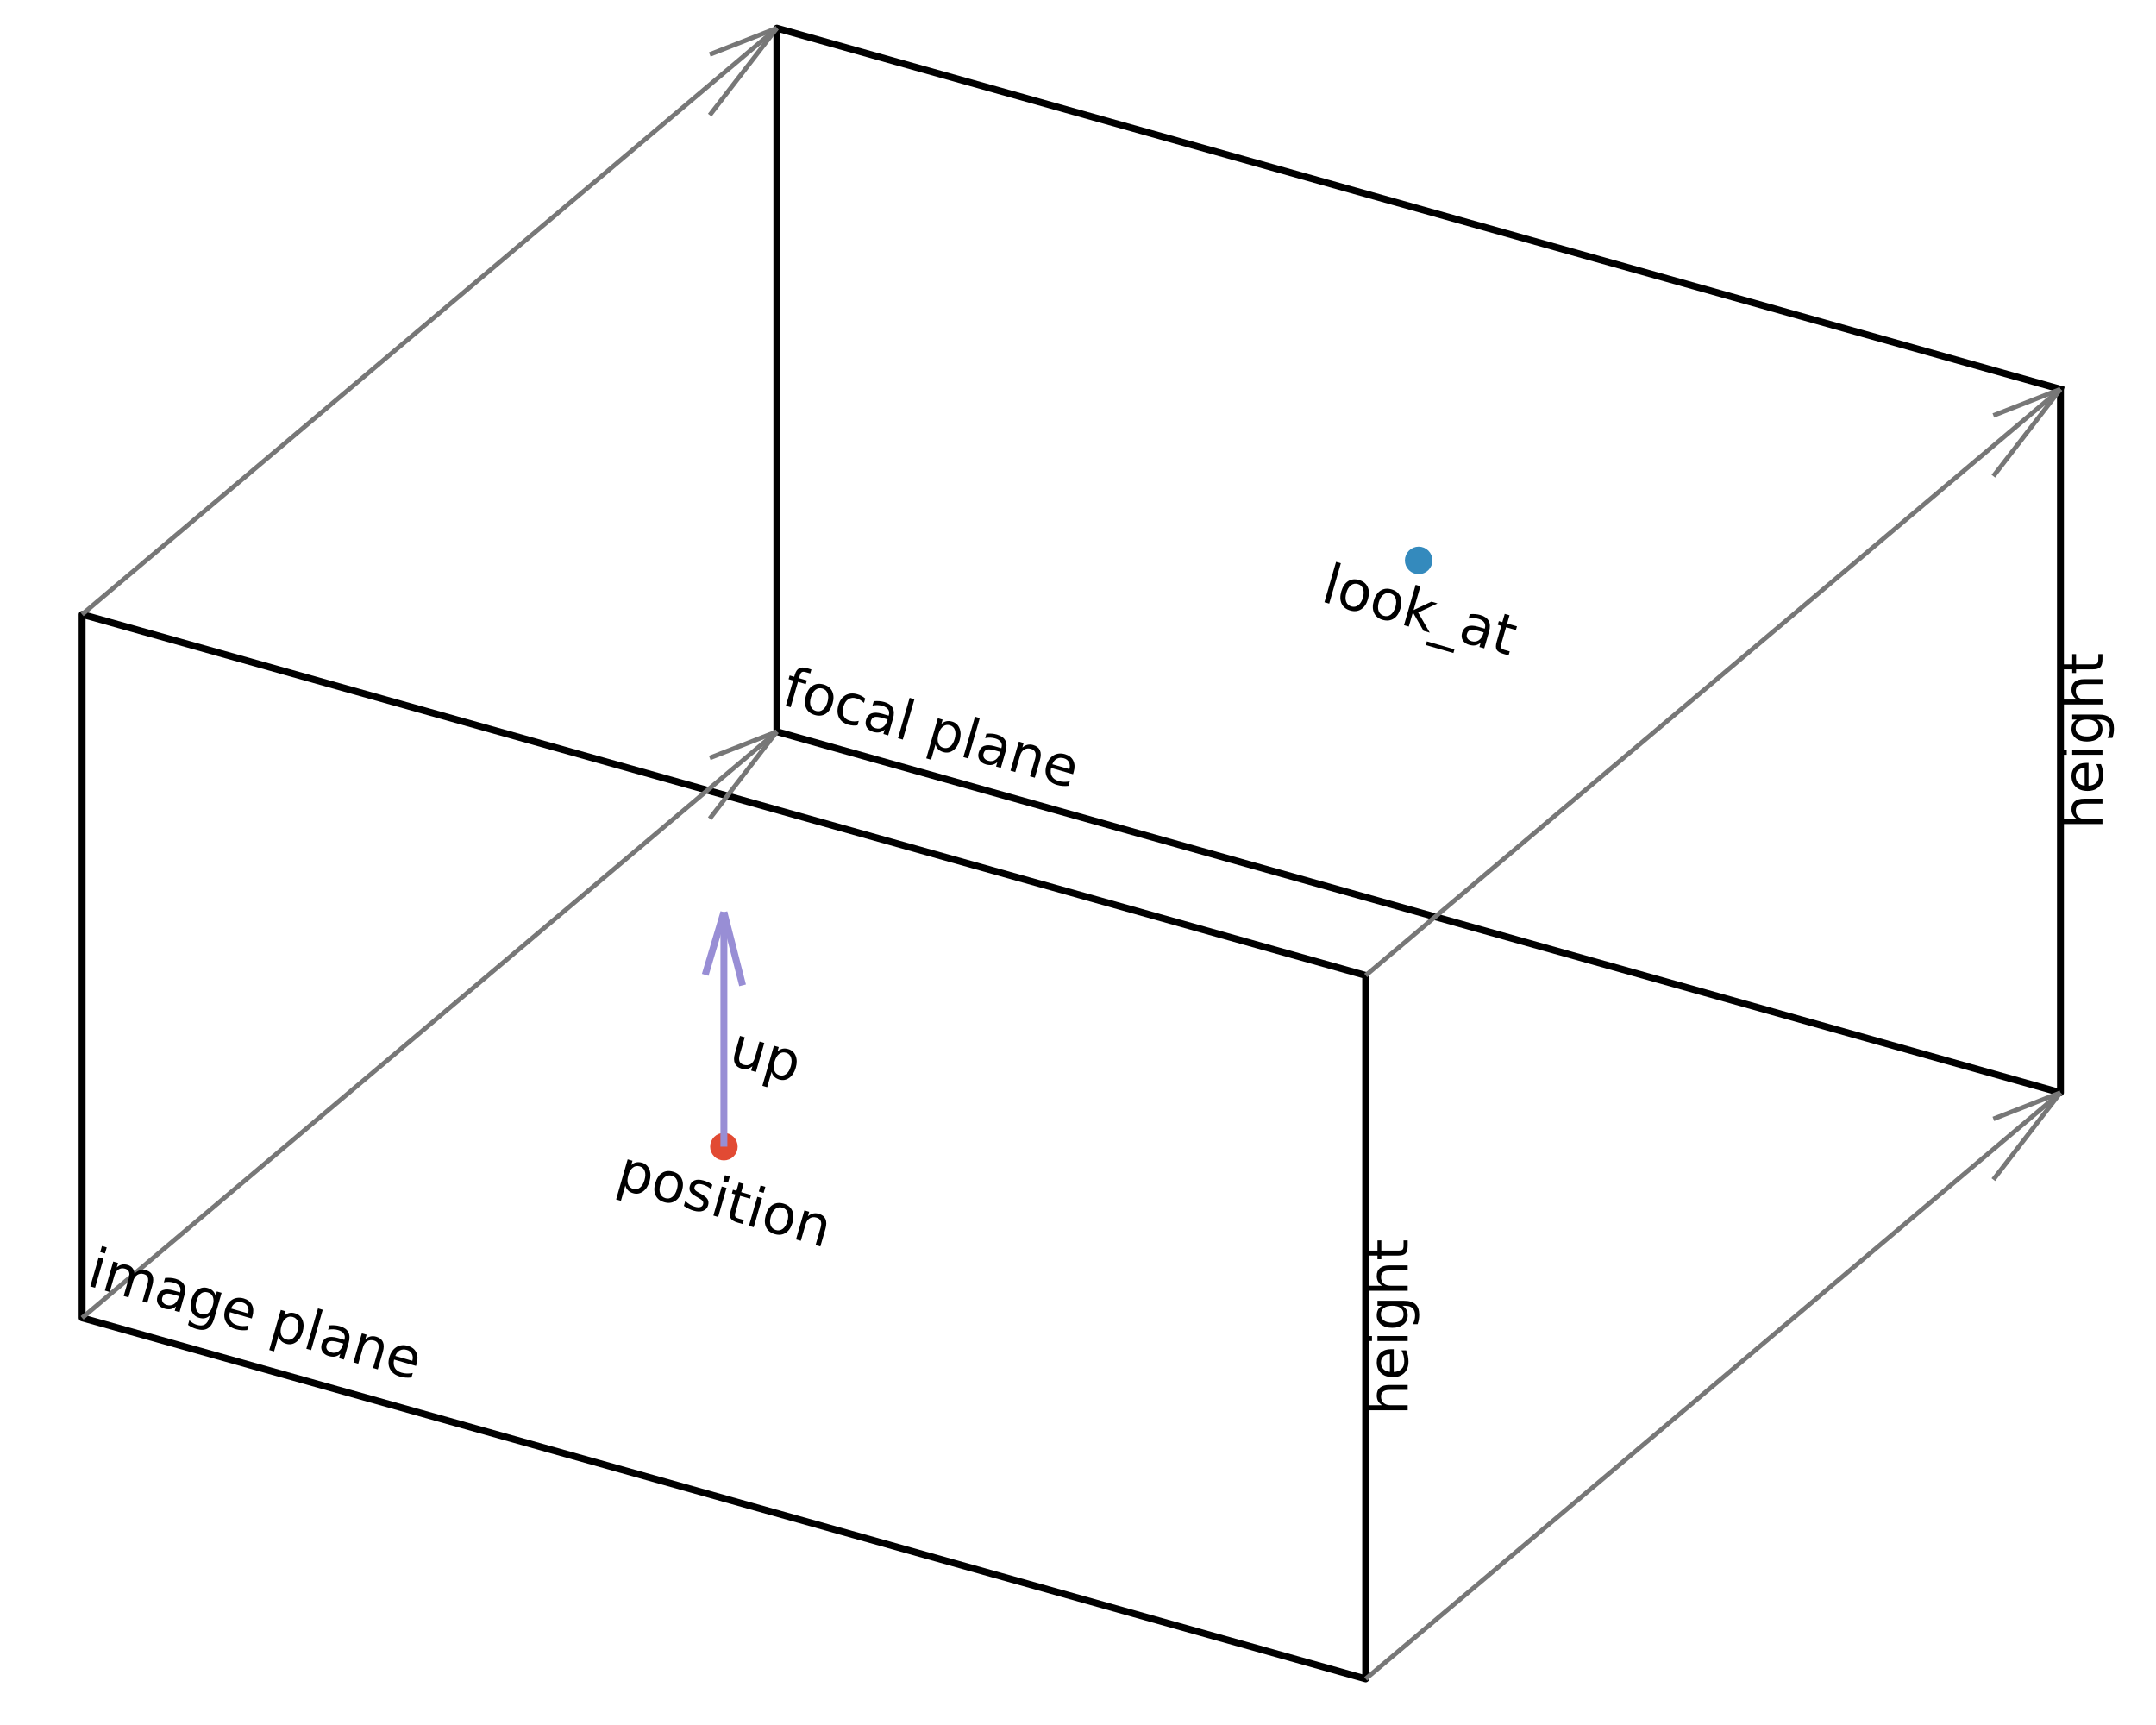
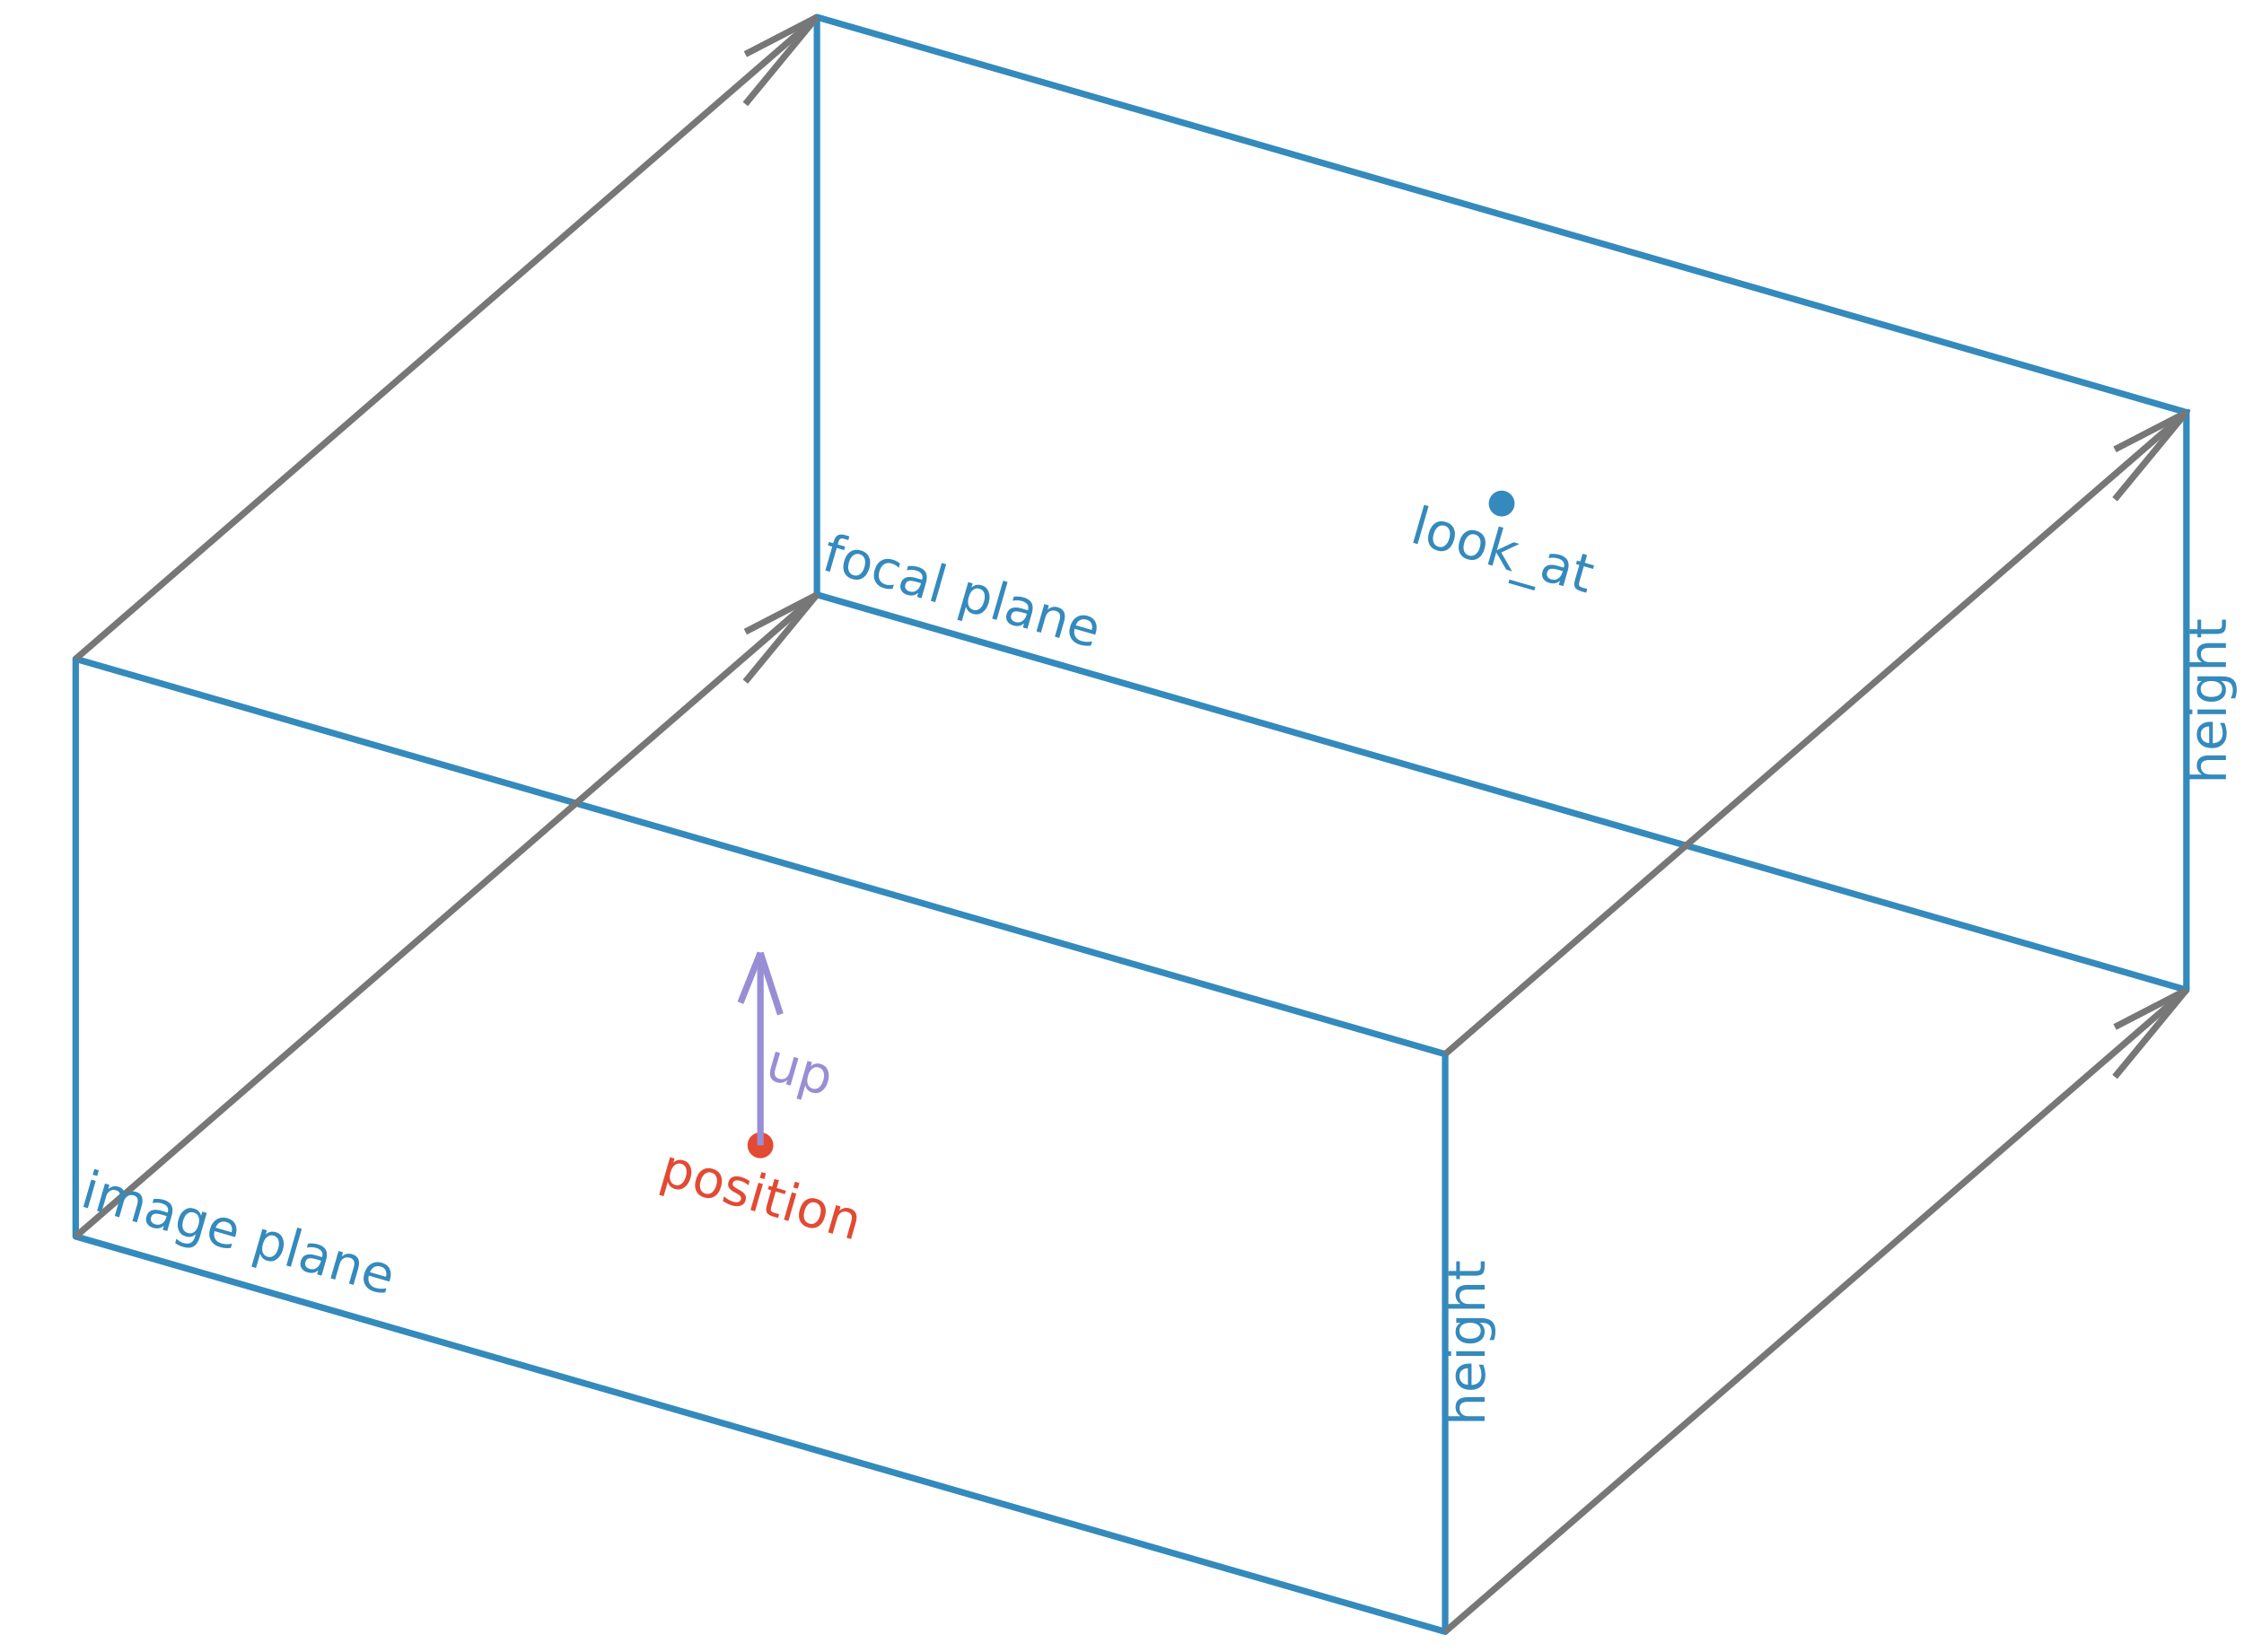
- <svg xmlns="http://www.w3.org/2000/svg" xmlns:xlink="http://www.w3.org/1999/xlink" height="374.4pt" version="1.1" viewBox="0 0 468 374.4" width="468pt">
+ <svg xmlns="http://www.w3.org/2000/svg" xmlns:xlink="http://www.w3.org/1999/xlink" width="518.4pt" height="381.6pt" viewBox="0 0 518.4 381.6" version="1.1">
  <defs>
-     <style type="text/css">
- *{stroke-linecap:butt;stroke-linejoin:round;}
-   </style>
+     <style type="text/css">*{stroke-linejoin: round; stroke-linecap: butt}</style>
  </defs>
  <g id="figure_1">
    <g id="patch_1">
-       <path d="M -54 464.4  L 504 464.4  L 504 -79.2  L -54 -79.2  z " style="fill:none;" />
+       <path style="fill: none" />
    </g>
    <g id="axes_1">
      <g id="Path3DCollection_1">
        <defs>
-           <path d="M 0 2.739  C 0.726 2.739 1.423 2.45 1.936 1.936  C 2.45 1.423 2.739 0.726 2.739 0  C 2.739 -0.726 2.45 -1.423 1.936 -1.936  C 1.423 -2.45 0.726 -2.739 0 -2.739  C -0.726 -2.739 -1.423 -2.45 -1.936 -1.936  C -2.45 -1.423 -2.739 -0.726 -2.739 0  C -2.739 0.726 -2.45 1.423 -1.936 1.936  C -1.423 2.45 -0.726 2.739 0 2.739  z " id="med61758d86" style="stroke:#348abd;stroke-width:0.5;" />
+           <path id="m98879385e6" d="M 0 2.739  C 0.726 2.739 1.423 2.45 1.936 1.936  C 2.45 1.423 2.739 0.726 2.739 0  C 2.739 -0.726 2.45 -1.423 1.936 -1.936  C 1.423 -2.45 0.726 -2.739 0 -2.739  C -0.726 -2.739 -1.423 -2.45 -1.936 -1.936  C -2.45 -1.423 -2.739 -0.726 -2.739 0  C -2.739 0.726 -2.45 1.423 -1.936 1.936  C -1.423 2.45 -0.726 2.739 0 2.739  z " style="stroke: #348abd; stroke-width: 0.5" />
        </defs>
-         <g clip-path="url(#p63aa42ad27)">
-           <use style="fill:#348abd;stroke:#348abd;stroke-width:0.5;" x="307.946" xlink:href="#med61758d86" y="121.636" />
+         <g clip-path="url(#p0e6ac58132)">
+           <use xlink:href="#m98879385e6" x="346.914" y="116.358" style="fill: #348abd; stroke: #348abd; stroke-width: 0.5" />
        </g>
      </g>
      <g id="line2d_1">
-         <path clip-path="url(#p63aa42ad27)" d="M 296.448 211.709  L 17.822 133.352  L 17.822 286.035  L 296.448 364.392  L 296.448 211.709  " style="fill:none;stroke:#000000;stroke-linecap:square;stroke-width:1.5;" />
+         <path d="M 333.858 243.588  L 17.483 152.258  L 17.483 285.729  L 333.858 377.059  L 333.858 243.588  " clip-path="url(#p0e6ac58132)" style="fill: none; stroke: #348abd; stroke-width: 1.5; stroke-linecap: square" />
      </g>
      <g id="line2d_2">
-         <path clip-path="url(#p63aa42ad27)" d="M 447.259 84.473  L 168.633 6.117  L 168.633 158.799  L 447.259 237.156  L 447.259 84.473  " style="fill:none;stroke:#000000;stroke-linecap:square;stroke-width:1.5;" />
+         <path d="M 505.101 95.287  L 188.726 3.957  L 188.726 137.428  L 505.101 228.758  L 505.101 95.287  " clip-path="url(#p0e6ac58132)" style="fill: none; stroke: #348abd; stroke-width: 1.5; stroke-linecap: square" />
      </g>
      <g id="Line3DCollection_1">
-         <path clip-path="url(#p63aa42ad27)" d="M 168.633 158.799  L 17.822 286.035  " style="fill:none;stroke:#777777;" />
-         <path clip-path="url(#p63aa42ad27)" d="M 168.633 158.799  L 154.066 177.675  " style="fill:none;stroke:#777777;" />
-         <path clip-path="url(#p63aa42ad27)" d="M 168.633 158.799  L 154.066 164.503  " style="fill:none;stroke:#777777;" />
+         <path d="M 188.726 137.428  L 17.483 285.729  " clip-path="url(#p0e6ac58132)" style="fill: none; stroke: #777777; stroke-width: 1.5" />
+         <path d="M 188.726 137.428  L 172.185 157.51  " clip-path="url(#p0e6ac58132)" style="fill: none; stroke: #777777; stroke-width: 1.5" />
+         <path d="M 188.726 137.428  L 172.185 145.996  " clip-path="url(#p0e6ac58132)" style="fill: none; stroke: #777777; stroke-width: 1.5" />
      </g>
      <g id="text_1">
-         <defs>
-           <path d="M 18.109 8.203  L 18.109 -20.797  L 9.078 -20.797  L 9.078 54.688  L 18.109 54.688  L 18.109 46.391  Q 20.953 51.266 25.266 53.625  Q 29.594 56 35.594 56  Q 45.562 56 51.781 48.094  Q 58.016 40.188 58.016 27.297  Q 58.016 14.406 51.781 6.484  Q 45.562 -1.422 35.594 -1.422  Q 29.594 -1.422 25.266 0.953  Q 20.953 3.328 18.109 8.203  z M 48.688 27.297  Q 48.688 37.203 44.609 42.844  Q 40.531 48.484 33.406 48.484  Q 26.266 48.484 22.188 42.844  Q 18.109 37.203 18.109 27.297  Q 18.109 17.391 22.188 11.75  Q 26.266 6.109 33.406 6.109  Q 40.531 6.109 44.609 11.75  Q 48.688 17.391 48.688 27.297  z " id="DejaVuSans-112" />
-           <path d="M 30.609 48.391  Q 23.391 48.391 19.188 42.75  Q 14.984 37.109 14.984 27.297  Q 14.984 17.484 19.156 11.844  Q 23.344 6.203 30.609 6.203  Q 37.797 6.203 41.984 11.859  Q 46.188 17.531 46.188 27.297  Q 46.188 37.016 41.984 42.703  Q 37.797 48.391 30.609 48.391  z M 30.609 56  Q 42.328 56 49.016 48.375  Q 55.719 40.766 55.719 27.297  Q 55.719 13.875 49.016 6.219  Q 42.328 -1.422 30.609 -1.422  Q 18.844 -1.422 12.172 6.219  Q 5.516 13.875 5.516 27.297  Q 5.516 40.766 12.172 48.375  Q 18.844 56 30.609 56  z " id="DejaVuSans-111" />
-           <path d="M 44.281 53.078  L 44.281 44.578  Q 40.484 46.531 36.375 47.5  Q 32.281 48.484 27.875 48.484  Q 21.188 48.484 17.844 46.438  Q 14.5 44.391 14.5 40.281  Q 14.5 37.156 16.891 35.375  Q 19.281 33.594 26.516 31.984  L 29.594 31.297  Q 39.156 29.25 43.188 25.516  Q 47.219 21.781 47.219 15.094  Q 47.219 7.469 41.188 3.016  Q 35.156 -1.422 24.609 -1.422  Q 20.219 -1.422 15.453 -0.562  Q 10.688 0.297 5.422 2  L 5.422 11.281  Q 10.406 8.688 15.234 7.391  Q 20.062 6.109 24.812 6.109  Q 31.156 6.109 34.562 8.281  Q 37.984 10.453 37.984 14.406  Q 37.984 18.062 35.516 20.016  Q 33.062 21.969 24.703 23.781  L 21.578 24.516  Q 13.234 26.266 9.516 29.906  Q 5.812 33.547 5.812 39.891  Q 5.812 47.609 11.281 51.797  Q 16.75 56 26.812 56  Q 31.781 56 36.172 55.266  Q 40.578 54.547 44.281 53.078  z " id="DejaVuSans-115" />
-           <path d="M 9.422 54.688  L 18.406 54.688  L 18.406 0  L 9.422 0  z M 9.422 75.984  L 18.406 75.984  L 18.406 64.594  L 9.422 64.594  z " id="DejaVuSans-105" />
-           <path d="M 18.312 70.219  L 18.312 54.688  L 36.812 54.688  L 36.812 47.703  L 18.312 47.703  L 18.312 18.016  Q 18.312 11.328 20.141 9.422  Q 21.969 7.516 27.594 7.516  L 36.812 7.516  L 36.812 0  L 27.594 0  Q 17.188 0 13.234 3.875  Q 9.281 7.766 9.281 18.016  L 9.281 47.703  L 2.688 47.703  L 2.688 54.688  L 9.281 54.688  L 9.281 70.219  z " id="DejaVuSans-116" />
-           <path d="M 54.891 33.016  L 54.891 0  L 45.906 0  L 45.906 32.719  Q 45.906 40.484 42.875 44.328  Q 39.844 48.188 33.797 48.188  Q 26.516 48.188 22.312 43.547  Q 18.109 38.922 18.109 30.906  L 18.109 0  L 9.078 0  L 9.078 54.688  L 18.109 54.688  L 18.109 46.188  Q 21.344 51.125 25.703 53.562  Q 30.078 56 35.797 56  Q 45.219 56 50.047 50.172  Q 54.891 44.344 54.891 33.016  z " id="DejaVuSans-110" />
-         </defs>
-         <g transform="translate(133.3835 257.6322)rotate(-343.8979)scale(0.12 -0.12)">
-           <use xlink:href="#DejaVuSans-112" />
-           <use x="63.477" xlink:href="#DejaVuSans-111" />
-           <use x="124.658" xlink:href="#DejaVuSans-115" />
-           <use x="176.758" xlink:href="#DejaVuSans-105" />
-           <use x="204.541" xlink:href="#DejaVuSans-116" />
-           <use x="243.75" xlink:href="#DejaVuSans-105" />
-           <use x="271.533" xlink:href="#DejaVuSans-111" />
-           <use x="332.715" xlink:href="#DejaVuSans-110" />
+         <g style="fill: #e24a33" transform="translate(151.9186 273.419) rotate(16.10211) scale(0.12 -0.12)">
+           <defs>
+             <path id="DejaVuSans-70" d="M 1159 525  L 1159 -1331  L 581 -1331  L 581 3500  L 1159 3500  L 1159 2969  Q 1341 3281 1617 3432  Q 1894 3584 2278 3584  Q 2916 3584 3314 3078  Q 3713 2572 3713 1747  Q 3713 922 3314 415  Q 2916 -91 2278 -91  Q 1894 -91 1617 61  Q 1341 213 1159 525  z M 3116 1747  Q 3116 2381 2855 2742  Q 2594 3103 2138 3103  Q 1681 3103 1420 2742  Q 1159 2381 1159 1747  Q 1159 1113 1420 752  Q 1681 391 2138 391  Q 2594 391 2855 752  Q 3116 1113 3116 1747  z " transform="scale(0.015625)" />
+             <path id="DejaVuSans-6f" d="M 1959 3097  Q 1497 3097 1228 2736  Q 959 2375 959 1747  Q 959 1119 1226 758  Q 1494 397 1959 397  Q 2419 397 2687 759  Q 2956 1122 2956 1747  Q 2956 2369 2687 2733  Q 2419 3097 1959 3097  z M 1959 3584  Q 2709 3584 3137 3096  Q 3566 2609 3566 1747  Q 3566 888 3137 398  Q 2709 -91 1959 -91  Q 1206 -91 779 398  Q 353 888 353 1747  Q 353 2609 779 3096  Q 1206 3584 1959 3584  z " transform="scale(0.015625)" />
+             <path id="DejaVuSans-73" d="M 2834 3397  L 2834 2853  Q 2591 2978 2328 3040  Q 2066 3103 1784 3103  Q 1356 3103 1142 2972  Q 928 2841 928 2578  Q 928 2378 1081 2264  Q 1234 2150 1697 2047  L 1894 2003  Q 2506 1872 2764 1633  Q 3022 1394 3022 966  Q 3022 478 2636 193  Q 2250 -91 1575 -91  Q 1294 -91 989 -36  Q 684 19 347 128  L 347 722  Q 666 556 975 473  Q 1284 391 1588 391  Q 1994 391 2212 530  Q 2431 669 2431 922  Q 2431 1156 2273 1281  Q 2116 1406 1581 1522  L 1381 1569  Q 847 1681 609 1914  Q 372 2147 372 2553  Q 372 3047 722 3315  Q 1072 3584 1716 3584  Q 2034 3584 2315 3537  Q 2597 3491 2834 3397  z " transform="scale(0.015625)" />
+             <path id="DejaVuSans-69" d="M 603 3500  L 1178 3500  L 1178 0  L 603 0  L 603 3500  z M 603 4863  L 1178 4863  L 1178 4134  L 603 4134  L 603 4863  z " transform="scale(0.015625)" />
+             <path id="DejaVuSans-74" d="M 1172 4494  L 1172 3500  L 2356 3500  L 2356 3053  L 1172 3053  L 1172 1153  Q 1172 725 1289 603  Q 1406 481 1766 481  L 2356 481  L 2356 0  L 1766 0  Q 1100 0 847 248  Q 594 497 594 1153  L 594 3053  L 172 3053  L 172 3500  L 594 3500  L 594 4494  L 1172 4494  z " transform="scale(0.015625)" />
+             <path id="DejaVuSans-6e" d="M 3513 2113  L 3513 0  L 2938 0  L 2938 2094  Q 2938 2591 2744 2837  Q 2550 3084 2163 3084  Q 1697 3084 1428 2787  Q 1159 2491 1159 1978  L 1159 0  L 581 0  L 581 3500  L 1159 3500  L 1159 2956  Q 1366 3272 1645 3428  Q 1925 3584 2291 3584  Q 2894 3584 3203 3211  Q 3513 2838 3513 2113  z " transform="scale(0.015625)" />
+           </defs>
+           <use xlink:href="#DejaVuSans-70" />
+           <use xlink:href="#DejaVuSans-6f" x="63.477" />
+           <use xlink:href="#DejaVuSans-73" x="124.658" />
+           <use xlink:href="#DejaVuSans-69" x="176.758" />
+           <use xlink:href="#DejaVuSans-74" x="204.541" />
+           <use xlink:href="#DejaVuSans-69" x="243.75" />
+           <use xlink:href="#DejaVuSans-6f" x="271.533" />
+           <use xlink:href="#DejaVuSans-6e" x="332.715" />
        </g>
      </g>
      <g id="text_2">
-         <defs>
-           <path d="M 9.422 75.984  L 18.406 75.984  L 18.406 0  L 9.422 0  z " id="DejaVuSans-108" />
-           <path d="M 9.078 75.984  L 18.109 75.984  L 18.109 31.109  L 44.922 54.688  L 56.391 54.688  L 27.391 29.109  L 57.625 0  L 45.906 0  L 18.109 26.703  L 18.109 0  L 9.078 0  z " id="DejaVuSans-107" />
-           <path d="M 50.984 -16.609  L 50.984 -23.578  L -0.984 -23.578  L -0.984 -16.609  z " id="DejaVuSans-95" />
-           <path d="M 34.281 27.484  Q 23.391 27.484 19.188 25  Q 14.984 22.516 14.984 16.5  Q 14.984 11.719 18.141 8.906  Q 21.297 6.109 26.703 6.109  Q 34.188 6.109 38.703 11.406  Q 43.219 16.703 43.219 25.484  L 43.219 27.484  z M 52.203 31.203  L 52.203 0  L 43.219 0  L 43.219 8.297  Q 40.141 3.328 35.547 0.953  Q 30.953 -1.422 24.312 -1.422  Q 15.922 -1.422 10.953 3.297  Q 6 8.016 6 15.922  Q 6 25.141 12.172 29.828  Q 18.359 34.516 30.609 34.516  L 43.219 34.516  L 43.219 35.406  Q 43.219 41.609 39.141 45  Q 35.062 48.391 27.688 48.391  Q 23 48.391 18.547 47.266  Q 14.109 46.141 10.016 43.891  L 10.016 52.203  Q 14.938 54.109 19.578 55.047  Q 24.219 56 28.609 56  Q 40.484 56 46.344 49.844  Q 52.203 43.703 52.203 31.203  z " id="DejaVuSans-97" />
-         </defs>
-         <g transform="translate(286.405 130.3967)rotate(-343.8979)scale(0.12 -0.12)">
-           <use xlink:href="#DejaVuSans-108" />
-           <use x="27.783" xlink:href="#DejaVuSans-111" />
-           <use x="88.965" xlink:href="#DejaVuSans-111" />
-           <use x="150.146" xlink:href="#DejaVuSans-107" />
-           <use x="208.057" xlink:href="#DejaVuSans-95" />
-           <use x="258.057" xlink:href="#DejaVuSans-97" />
-           <use x="319.336" xlink:href="#DejaVuSans-116" />
+         <g style="fill: #348abd" transform="translate(325.3726 125.118) rotate(16.10211) scale(0.12 -0.12)">
+           <defs>
+             <path id="DejaVuSans-6c" d="M 603 4863  L 1178 4863  L 1178 0  L 603 0  L 603 4863  z " transform="scale(0.015625)" />
+             <path id="DejaVuSans-6b" d="M 581 4863  L 1159 4863  L 1159 1991  L 2875 3500  L 3609 3500  L 1753 1863  L 3688 0  L 2938 0  L 1159 1709  L 1159 0  L 581 0  L 581 4863  z " transform="scale(0.015625)" />
+             <path id="DejaVuSans-5f" d="M 3263 -1063  L 3263 -1509  L -63 -1509  L -63 -1063  L 3263 -1063  z " transform="scale(0.015625)" />
+             <path id="DejaVuSans-61" d="M 2194 1759  Q 1497 1759 1228 1600  Q 959 1441 959 1056  Q 959 750 1161 570  Q 1363 391 1709 391  Q 2188 391 2477 730  Q 2766 1069 2766 1631  L 2766 1759  L 2194 1759  z M 3341 1997  L 3341 0  L 2766 0  L 2766 531  Q 2569 213 2275 61  Q 1981 -91 1556 -91  Q 1019 -91 701 211  Q 384 513 384 1019  Q 384 1609 779 1909  Q 1175 2209 1959 2209  L 2766 2209  L 2766 2266  Q 2766 2663 2505 2880  Q 2244 3097 1772 3097  Q 1472 3097 1187 3025  Q 903 2953 641 2809  L 641 3341  Q 956 3463 1253 3523  Q 1550 3584 1831 3584  Q 2591 3584 2966 3190  Q 3341 2797 3341 1997  z " transform="scale(0.015625)" />
+           </defs>
+           <use xlink:href="#DejaVuSans-6c" />
+           <use xlink:href="#DejaVuSans-6f" x="27.783" />
+           <use xlink:href="#DejaVuSans-6f" x="88.965" />
+           <use xlink:href="#DejaVuSans-6b" x="150.146" />
+           <use xlink:href="#DejaVuSans-5f" x="208.057" />
+           <use xlink:href="#DejaVuSans-61" x="258.057" />
+           <use xlink:href="#DejaVuSans-74" x="319.336" />
        </g>
      </g>
      <g id="text_3">
-         <defs>
-           <path d="M 8.5 21.578  L 8.5 54.688  L 17.484 54.688  L 17.484 21.922  Q 17.484 14.156 20.5 10.266  Q 23.531 6.391 29.594 6.391  Q 36.859 6.391 41.078 11.031  Q 45.312 15.672 45.312 23.688  L 45.312 54.688  L 54.297 54.688  L 54.297 0  L 45.312 0  L 45.312 8.406  Q 42.047 3.422 37.719 1  Q 33.406 -1.422 27.688 -1.422  Q 18.266 -1.422 13.375 4.438  Q 8.5 10.297 8.5 21.578  z M 31.109 56  z " id="DejaVuSans-117" />
-         </defs>
-         <g transform="translate(157.8273 230.8568)rotate(-343.8979)scale(0.12 -0.12)">
-           <use xlink:href="#DejaVuSans-117" />
-           <use x="63.379" xlink:href="#DejaVuSans-112" />
+         <g style="fill: #988ed5" transform="translate(176.3624 249.045) rotate(16.10211) scale(0.12 -0.12)">
+           <defs>
+             <path id="DejaVuSans-75" d="M 544 1381  L 544 3500  L 1119 3500  L 1119 1403  Q 1119 906 1312 657  Q 1506 409 1894 409  Q 2359 409 2629 706  Q 2900 1003 2900 1516  L 2900 3500  L 3475 3500  L 3475 0  L 2900 0  L 2900 538  Q 2691 219 2414 64  Q 2138 -91 1772 -91  Q 1169 -91 856 284  Q 544 659 544 1381  z M 1991 3584  L 1991 3584  z " transform="scale(0.015625)" />
+           </defs>
+           <use xlink:href="#DejaVuSans-75" />
+           <use xlink:href="#DejaVuSans-70" x="63.379" />
        </g>
      </g>
      <g id="text_4">
-         <defs>
-           <path d="M 52 44.188  Q 55.375 50.25 60.062 53.125  Q 64.75 56 71.094 56  Q 79.641 56 84.281 50.016  Q 88.922 44.047 88.922 33.016  L 88.922 0  L 79.891 0  L 79.891 32.719  Q 79.891 40.578 77.094 44.375  Q 74.312 48.188 68.609 48.188  Q 61.625 48.188 57.562 43.547  Q 53.516 38.922 53.516 30.906  L 53.516 0  L 44.484 0  L 44.484 32.719  Q 44.484 40.625 41.703 44.406  Q 38.922 48.188 33.109 48.188  Q 26.219 48.188 22.156 43.531  Q 18.109 38.875 18.109 30.906  L 18.109 0  L 9.078 0  L 9.078 54.688  L 18.109 54.688  L 18.109 46.188  Q 21.188 51.219 25.484 53.609  Q 29.781 56 35.688 56  Q 41.656 56 45.828 52.969  Q 50 49.953 52 44.188  z " id="DejaVuSans-109" />
-           <path d="M 45.406 27.984  Q 45.406 37.75 41.375 43.109  Q 37.359 48.484 30.078 48.484  Q 22.859 48.484 18.828 43.109  Q 14.797 37.75 14.797 27.984  Q 14.797 18.266 18.828 12.891  Q 22.859 7.516 30.078 7.516  Q 37.359 7.516 41.375 12.891  Q 45.406 18.266 45.406 27.984  z M 54.391 6.781  Q 54.391 -7.172 48.188 -13.984  Q 42 -20.797 29.203 -20.797  Q 24.469 -20.797 20.266 -20.094  Q 16.062 -19.391 12.109 -17.922  L 12.109 -9.188  Q 16.062 -11.328 19.922 -12.344  Q 23.781 -13.375 27.781 -13.375  Q 36.625 -13.375 41.016 -8.766  Q 45.406 -4.156 45.406 5.172  L 45.406 9.625  Q 42.625 4.781 38.281 2.391  Q 33.938 0 27.875 0  Q 17.828 0 11.672 7.656  Q 5.516 15.328 5.516 27.984  Q 5.516 40.672 11.672 48.328  Q 17.828 56 27.875 56  Q 33.938 56 38.281 53.609  Q 42.625 51.219 45.406 46.391  L 45.406 54.688  L 54.391 54.688  z " id="DejaVuSans-103" />
-           <path d="M 56.203 29.594  L 56.203 25.203  L 14.891 25.203  Q 15.484 15.922 20.484 11.062  Q 25.484 6.203 34.422 6.203  Q 39.594 6.203 44.453 7.469  Q 49.312 8.734 54.109 11.281  L 54.109 2.781  Q 49.266 0.734 44.188 -0.344  Q 39.109 -1.422 33.891 -1.422  Q 20.797 -1.422 13.156 6.188  Q 5.516 13.812 5.516 26.812  Q 5.516 40.234 12.766 48.109  Q 20.016 56 32.328 56  Q 43.359 56 49.781 48.891  Q 56.203 41.797 56.203 29.594  z M 47.219 32.234  Q 47.125 39.594 43.094 43.984  Q 39.062 48.391 32.422 48.391  Q 24.906 48.391 20.391 44.141  Q 15.875 39.891 15.188 32.172  z " id="DejaVuSans-101" />
-           <path id="DejaVuSans-32" />
-         </defs>
-         <g transform="translate(18.51424 278.8867)rotate(-343.8979)scale(0.12 -0.12)">
-           <use xlink:href="#DejaVuSans-105" />
-           <use x="27.783" xlink:href="#DejaVuSans-109" />
-           <use x="125.195" xlink:href="#DejaVuSans-97" />
-           <use x="186.475" xlink:href="#DejaVuSans-103" />
-           <use x="249.951" xlink:href="#DejaVuSans-101" />
-           <use x="311.475" xlink:href="#DejaVuSans-32" />
-           <use x="343.262" xlink:href="#DejaVuSans-112" />
-           <use x="406.738" xlink:href="#DejaVuSans-108" />
-           <use x="434.521" xlink:href="#DejaVuSans-97" />
-           <use x="495.801" xlink:href="#DejaVuSans-110" />
-           <use x="559.18" xlink:href="#DejaVuSans-101" />
+         <g style="fill: #348abd" transform="translate(18.1747 278.5812) rotate(16.10211) scale(0.12 -0.12)">
+           <defs>
+             <path id="DejaVuSans-6d" d="M 3328 2828  Q 3544 3216 3844 3400  Q 4144 3584 4550 3584  Q 5097 3584 5394 3201  Q 5691 2819 5691 2113  L 5691 0  L 5113 0  L 5113 2094  Q 5113 2597 4934 2840  Q 4756 3084 4391 3084  Q 3944 3084 3684 2787  Q 3425 2491 3425 1978  L 3425 0  L 2847 0  L 2847 2094  Q 2847 2600 2669 2842  Q 2491 3084 2119 3084  Q 1678 3084 1418 2786  Q 1159 2488 1159 1978  L 1159 0  L 581 0  L 581 3500  L 1159 3500  L 1159 2956  Q 1356 3278 1631 3431  Q 1906 3584 2284 3584  Q 2666 3584 2933 3390  Q 3200 3197 3328 2828  z " transform="scale(0.015625)" />
+             <path id="DejaVuSans-67" d="M 2906 1791  Q 2906 2416 2648 2759  Q 2391 3103 1925 3103  Q 1463 3103 1205 2759  Q 947 2416 947 1791  Q 947 1169 1205 825  Q 1463 481 1925 481  Q 2391 481 2648 825  Q 2906 1169 2906 1791  z M 3481 434  Q 3481 -459 3084 -895  Q 2688 -1331 1869 -1331  Q 1566 -1331 1297 -1286  Q 1028 -1241 775 -1147  L 775 -588  Q 1028 -725 1275 -790  Q 1522 -856 1778 -856  Q 2344 -856 2625 -561  Q 2906 -266 2906 331  L 2906 616  Q 2728 306 2450 153  Q 2172 0 1784 0  Q 1141 0 747 490  Q 353 981 353 1791  Q 353 2603 747 3093  Q 1141 3584 1784 3584  Q 2172 3584 2450 3431  Q 2728 3278 2906 2969  L 2906 3500  L 3481 3500  L 3481 434  z " transform="scale(0.015625)" />
+             <path id="DejaVuSans-65" d="M 3597 1894  L 3597 1613  L 953 1613  Q 991 1019 1311 708  Q 1631 397 2203 397  Q 2534 397 2845 478  Q 3156 559 3463 722  L 3463 178  Q 3153 47 2828 -22  Q 2503 -91 2169 -91  Q 1331 -91 842 396  Q 353 884 353 1716  Q 353 2575 817 3079  Q 1281 3584 2069 3584  Q 2775 3584 3186 3129  Q 3597 2675 3597 1894  z M 3022 2063  Q 3016 2534 2758 2815  Q 2500 3097 2075 3097  Q 1594 3097 1305 2825  Q 1016 2553 972 2059  L 3022 2063  z " transform="scale(0.015625)" />
+             <path id="DejaVuSans-20" transform="scale(0.015625)" />
+           </defs>
+           <use xlink:href="#DejaVuSans-69" />
+           <use xlink:href="#DejaVuSans-6d" x="27.783" />
+           <use xlink:href="#DejaVuSans-61" x="125.195" />
+           <use xlink:href="#DejaVuSans-67" x="186.475" />
+           <use xlink:href="#DejaVuSans-65" x="249.951" />
+           <use xlink:href="#DejaVuSans-20" x="311.475" />
+           <use xlink:href="#DejaVuSans-70" x="343.262" />
+           <use xlink:href="#DejaVuSans-6c" x="406.738" />
+           <use xlink:href="#DejaVuSans-61" x="434.521" />
+           <use xlink:href="#DejaVuSans-6e" x="495.801" />
+           <use xlink:href="#DejaVuSans-65" x="559.18" />
        </g>
      </g>
      <g id="text_5">
-         <defs>
-           <path d="M 54.891 33.016  L 54.891 0  L 45.906 0  L 45.906 32.719  Q 45.906 40.484 42.875 44.328  Q 39.844 48.188 33.797 48.188  Q 26.516 48.188 22.312 43.547  Q 18.109 38.922 18.109 30.906  L 18.109 0  L 9.078 0  L 9.078 75.984  L 18.109 75.984  L 18.109 46.188  Q 21.344 51.125 25.703 53.562  Q 30.078 56 35.797 56  Q 45.219 56 50.047 50.172  Q 54.891 44.344 54.891 33.016  z " id="DejaVuSans-104" />
-         </defs>
-         <g transform="translate(305.5663 307.1752)rotate(-90)scale(0.12 -0.12)">
-           <use xlink:href="#DejaVuSans-104" />
-           <use x="63.379" xlink:href="#DejaVuSans-101" />
-           <use x="124.902" xlink:href="#DejaVuSans-105" />
-           <use x="152.686" xlink:href="#DejaVuSans-103" />
-           <use x="216.162" xlink:href="#DejaVuSans-104" />
-           <use x="279.541" xlink:href="#DejaVuSans-116" />
+         <g style="fill: #348abd" transform="translate(342.9761 329.4485) rotate(-90) scale(0.12 -0.12)">
+           <defs>
+             <path id="DejaVuSans-68" d="M 3513 2113  L 3513 0  L 2938 0  L 2938 2094  Q 2938 2591 2744 2837  Q 2550 3084 2163 3084  Q 1697 3084 1428 2787  Q 1159 2491 1159 1978  L 1159 0  L 581 0  L 581 4863  L 1159 4863  L 1159 2956  Q 1366 3272 1645 3428  Q 1925 3584 2291 3584  Q 2894 3584 3203 3211  Q 3513 2838 3513 2113  z " transform="scale(0.015625)" />
+           </defs>
+           <use xlink:href="#DejaVuSans-68" />
+           <use xlink:href="#DejaVuSans-65" x="63.379" />
+           <use xlink:href="#DejaVuSans-69" x="124.902" />
+           <use xlink:href="#DejaVuSans-67" x="152.686" />
+           <use xlink:href="#DejaVuSans-68" x="216.162" />
+           <use xlink:href="#DejaVuSans-74" x="279.541" />
        </g>
      </g>
      <g id="text_6">
-         <defs>
-           <path d="M 37.109 75.984  L 37.109 68.5  L 28.516 68.5  Q 23.688 68.5 21.797 66.547  Q 19.922 64.594 19.922 59.516  L 19.922 54.688  L 34.719 54.688  L 34.719 47.703  L 19.922 47.703  L 19.922 0  L 10.891 0  L 10.891 47.703  L 2.297 47.703  L 2.297 54.688  L 10.891 54.688  L 10.891 58.5  Q 10.891 67.625 15.141 71.797  Q 19.391 75.984 28.609 75.984  z " id="DejaVuSans-102" />
-           <path d="M 48.781 52.594  L 48.781 44.188  Q 44.969 46.297 41.141 47.344  Q 37.312 48.391 33.406 48.391  Q 24.656 48.391 19.812 42.844  Q 14.984 37.312 14.984 27.297  Q 14.984 17.281 19.812 11.734  Q 24.656 6.203 33.406 6.203  Q 37.312 6.203 41.141 7.25  Q 44.969 8.297 48.781 10.406  L 48.781 2.094  Q 45.016 0.344 40.984 -0.531  Q 36.969 -1.422 32.422 -1.422  Q 20.062 -1.422 12.781 6.344  Q 5.516 14.109 5.516 27.297  Q 5.516 40.672 12.859 48.328  Q 20.219 56 33.016 56  Q 37.156 56 41.109 55.141  Q 45.062 54.297 48.781 52.594  z " id="DejaVuSans-99" />
-         </defs>
-         <g transform="translate(169.325 152.8335)rotate(-343.8979)scale(0.12 -0.12)">
-           <use xlink:href="#DejaVuSans-102" />
-           <use x="35.205" xlink:href="#DejaVuSans-111" />
-           <use x="96.387" xlink:href="#DejaVuSans-99" />
-           <use x="151.367" xlink:href="#DejaVuSans-97" />
-           <use x="212.646" xlink:href="#DejaVuSans-108" />
-           <use x="240.43" xlink:href="#DejaVuSans-32" />
-           <use x="272.217" xlink:href="#DejaVuSans-112" />
-           <use x="335.693" xlink:href="#DejaVuSans-108" />
-           <use x="363.477" xlink:href="#DejaVuSans-97" />
-           <use x="424.756" xlink:href="#DejaVuSans-110" />
-           <use x="488.135" xlink:href="#DejaVuSans-101" />
+         <g style="fill: #348abd" transform="translate(189.4179 131.4624) rotate(16.10211) scale(0.12 -0.12)">
+           <defs>
+             <path id="DejaVuSans-66" d="M 2375 4863  L 2375 4384  L 1825 4384  Q 1516 4384 1395 4259  Q 1275 4134 1275 3809  L 1275 3500  L 2222 3500  L 2222 3053  L 1275 3053  L 1275 0  L 697 0  L 697 3053  L 147 3053  L 147 3500  L 697 3500  L 697 3744  Q 697 4328 969 4595  Q 1241 4863 1831 4863  L 2375 4863  z " transform="scale(0.015625)" />
+             <path id="DejaVuSans-63" d="M 3122 3366  L 3122 2828  Q 2878 2963 2633 3030  Q 2388 3097 2138 3097  Q 1578 3097 1268 2742  Q 959 2388 959 1747  Q 959 1106 1268 751  Q 1578 397 2138 397  Q 2388 397 2633 464  Q 2878 531 3122 666  L 3122 134  Q 2881 22 2623 -34  Q 2366 -91 2075 -91  Q 1284 -91 818 406  Q 353 903 353 1747  Q 353 2603 823 3093  Q 1294 3584 2113 3584  Q 2378 3584 2631 3529  Q 2884 3475 3122 3366  z " transform="scale(0.015625)" />
+           </defs>
+           <use xlink:href="#DejaVuSans-66" />
+           <use xlink:href="#DejaVuSans-6f" x="35.205" />
+           <use xlink:href="#DejaVuSans-63" x="96.387" />
+           <use xlink:href="#DejaVuSans-61" x="151.367" />
+           <use xlink:href="#DejaVuSans-6c" x="212.646" />
+           <use xlink:href="#DejaVuSans-20" x="240.43" />
+           <use xlink:href="#DejaVuSans-70" x="272.217" />
+           <use xlink:href="#DejaVuSans-6c" x="335.693" />
+           <use xlink:href="#DejaVuSans-61" x="363.477" />
+           <use xlink:href="#DejaVuSans-6e" x="424.756" />
+           <use xlink:href="#DejaVuSans-65" x="488.135" />
        </g>
      </g>
      <g id="text_7">
-         <g transform="translate(456.3771 179.9397)rotate(-90)scale(0.12 -0.12)">
-           <use xlink:href="#DejaVuSans-104" />
-           <use x="63.379" xlink:href="#DejaVuSans-101" />
-           <use x="124.902" xlink:href="#DejaVuSans-105" />
-           <use x="152.686" xlink:href="#DejaVuSans-103" />
-           <use x="216.162" xlink:href="#DejaVuSans-104" />
-           <use x="279.541" xlink:href="#DejaVuSans-116" />
+         <g style="fill: #348abd" transform="translate(514.2194 181.1475) rotate(-90) scale(0.12 -0.12)">
+           <use xlink:href="#DejaVuSans-68" />
+           <use xlink:href="#DejaVuSans-65" x="63.379" />
+           <use xlink:href="#DejaVuSans-69" x="124.902" />
+           <use xlink:href="#DejaVuSans-67" x="152.686" />
+           <use xlink:href="#DejaVuSans-68" x="216.162" />
+           <use xlink:href="#DejaVuSans-74" x="279.541" />
        </g>
      </g>
      <g id="Line3DCollection_2">
-         <path clip-path="url(#p63aa42ad27)" d="M 168.633 6.117  L 17.822 133.352  " style="fill:none;stroke:#777777;" />
-         <path clip-path="url(#p63aa42ad27)" d="M 168.633 6.117  L 154.066 24.993  " style="fill:none;stroke:#777777;" />
-         <path clip-path="url(#p63aa42ad27)" d="M 168.633 6.117  L 154.066 11.82  " style="fill:none;stroke:#777777;" />
+         <path d="M 188.726 3.957  L 17.483 152.258  " clip-path="url(#p0e6ac58132)" style="fill: none; stroke: #777777; stroke-width: 1.5" />
+         <path d="M 188.726 3.957  L 172.185 24.04  " clip-path="url(#p0e6ac58132)" style="fill: none; stroke: #777777; stroke-width: 1.5" />
+         <path d="M 188.726 3.957  L 172.185 12.525  " clip-path="url(#p0e6ac58132)" style="fill: none; stroke: #777777; stroke-width: 1.5" />
      </g>
      <g id="Path3DCollection_2">
        <defs>
-           <path d="M 0 2.739  C 0.726 2.739 1.423 2.45 1.936 1.936  C 2.45 1.423 2.739 0.726 2.739 0  C 2.739 -0.726 2.45 -1.423 1.936 -1.936  C 1.423 -2.45 0.726 -2.739 0 -2.739  C -0.726 -2.739 -1.423 -2.45 -1.936 -1.936  C -2.45 -1.423 -2.739 -0.726 -2.739 0  C -2.739 0.726 -2.45 1.423 -1.936 1.936  C -1.423 2.45 -0.726 2.739 0 2.739  z " id="m48eb7304fa" style="stroke:#e24a33;stroke-width:0.5;" />
+           <path id="m3d68340575" d="M 0 2.739  C 0.726 2.739 1.423 2.45 1.936 1.936  C 2.45 1.423 2.739 0.726 2.739 0  C 2.739 -0.726 2.45 -1.423 1.936 -1.936  C 1.423 -2.45 0.726 -2.739 0 -2.739  C -0.726 -2.739 -1.423 -2.45 -1.936 -1.936  C -2.45 -1.423 -2.739 -0.726 -2.739 0  C -2.739 0.726 -2.45 1.423 -1.936 1.936  C -1.423 2.45 -0.726 2.739 0 2.739  z " style="stroke: #e24a33; stroke-width: 0.5" />
        </defs>
-         <g clip-path="url(#p63aa42ad27)">
-           <use style="fill:#e24a33;stroke:#e24a33;stroke-width:0.5;" x="157.135" xlink:href="#m48eb7304fa" y="248.872" />
+         <g clip-path="url(#p0e6ac58132)">
+           <use xlink:href="#m3d68340575" x="175.67" y="264.659" style="fill: #e24a33; stroke: #e24a33; stroke-width: 0.5" />
        </g>
      </g>
      <g id="Line3DCollection_3">
-         <path clip-path="url(#p63aa42ad27)" d="M 447.259 237.156  L 296.448 364.392  " style="fill:none;stroke:#777777;" />
-         <path clip-path="url(#p63aa42ad27)" d="M 447.259 237.156  L 432.692 256.032  " style="fill:none;stroke:#777777;" />
-         <path clip-path="url(#p63aa42ad27)" d="M 447.259 237.156  L 432.692 242.86  " style="fill:none;stroke:#777777;" />
+         <path d="M 175.67 220.168  L 175.67 264.659  " clip-path="url(#p0e6ac58132)" style="fill: none; stroke: #988ed5; stroke-width: 1.5" />
+         <path d="M 175.67 220.168  L 171.064 231.731  " clip-path="url(#p0e6ac58132)" style="fill: none; stroke: #988ed5; stroke-width: 1.5" />
+         <path d="M 175.67 220.168  L 180.276 234.39  " clip-path="url(#p0e6ac58132)" style="fill: none; stroke: #988ed5; stroke-width: 1.5" />
      </g>
      <g id="Line3DCollection_4">
-         <path clip-path="url(#p63aa42ad27)" d="M 157.135 197.978  L 157.135 248.872  " style="fill:none;stroke:#988ed5;stroke-width:1.5;" />
-         <path clip-path="url(#p63aa42ad27)" d="M 157.135 197.978  L 153.079 211.585  " style="fill:none;stroke:#988ed5;stroke-width:1.5;" />
-         <path clip-path="url(#p63aa42ad27)" d="M 157.135 197.978  L 161.192 213.866  " style="fill:none;stroke:#988ed5;stroke-width:1.5;" />
+         <path d="M 505.101 228.758  L 333.858 377.059  " clip-path="url(#p0e6ac58132)" style="fill: none; stroke: #777777; stroke-width: 1.5" />
+         <path d="M 505.101 228.758  L 488.56 248.84  " clip-path="url(#p0e6ac58132)" style="fill: none; stroke: #777777; stroke-width: 1.5" />
+         <path d="M 505.101 228.758  L 488.56 237.325  " clip-path="url(#p0e6ac58132)" style="fill: none; stroke: #777777; stroke-width: 1.5" />
      </g>
      <g id="Line3DCollection_5">
-         <path clip-path="url(#p63aa42ad27)" d="M 447.259 84.473  L 296.448 211.709  " style="fill:none;stroke:#777777;" />
-         <path clip-path="url(#p63aa42ad27)" d="M 447.259 84.473  L 432.692 103.35  " style="fill:none;stroke:#777777;" />
-         <path clip-path="url(#p63aa42ad27)" d="M 447.259 84.473  L 432.692 90.177  " style="fill:none;stroke:#777777;" />
+         <path d="M 505.101 95.287  L 333.858 243.588  " clip-path="url(#p0e6ac58132)" style="fill: none; stroke: #777777; stroke-width: 1.5" />
+         <path d="M 505.101 95.287  L 488.56 115.369  " clip-path="url(#p0e6ac58132)" style="fill: none; stroke: #777777; stroke-width: 1.5" />
+         <path d="M 505.101 95.287  L 488.56 103.854  " clip-path="url(#p0e6ac58132)" style="fill: none; stroke: #777777; stroke-width: 1.5" />
      </g>
    </g>
  </g>
  <defs>
-     <clipPath id="p63aa42ad27">
-       <rect height="543.6" width="558" x="-54" y="-79.2" />
+     <clipPath id="p0e6ac58132">
+       <rect x="-23.4" y="-79.2" width="554.4" height="554.4" />
    </clipPath>
  </defs>
</svg>
